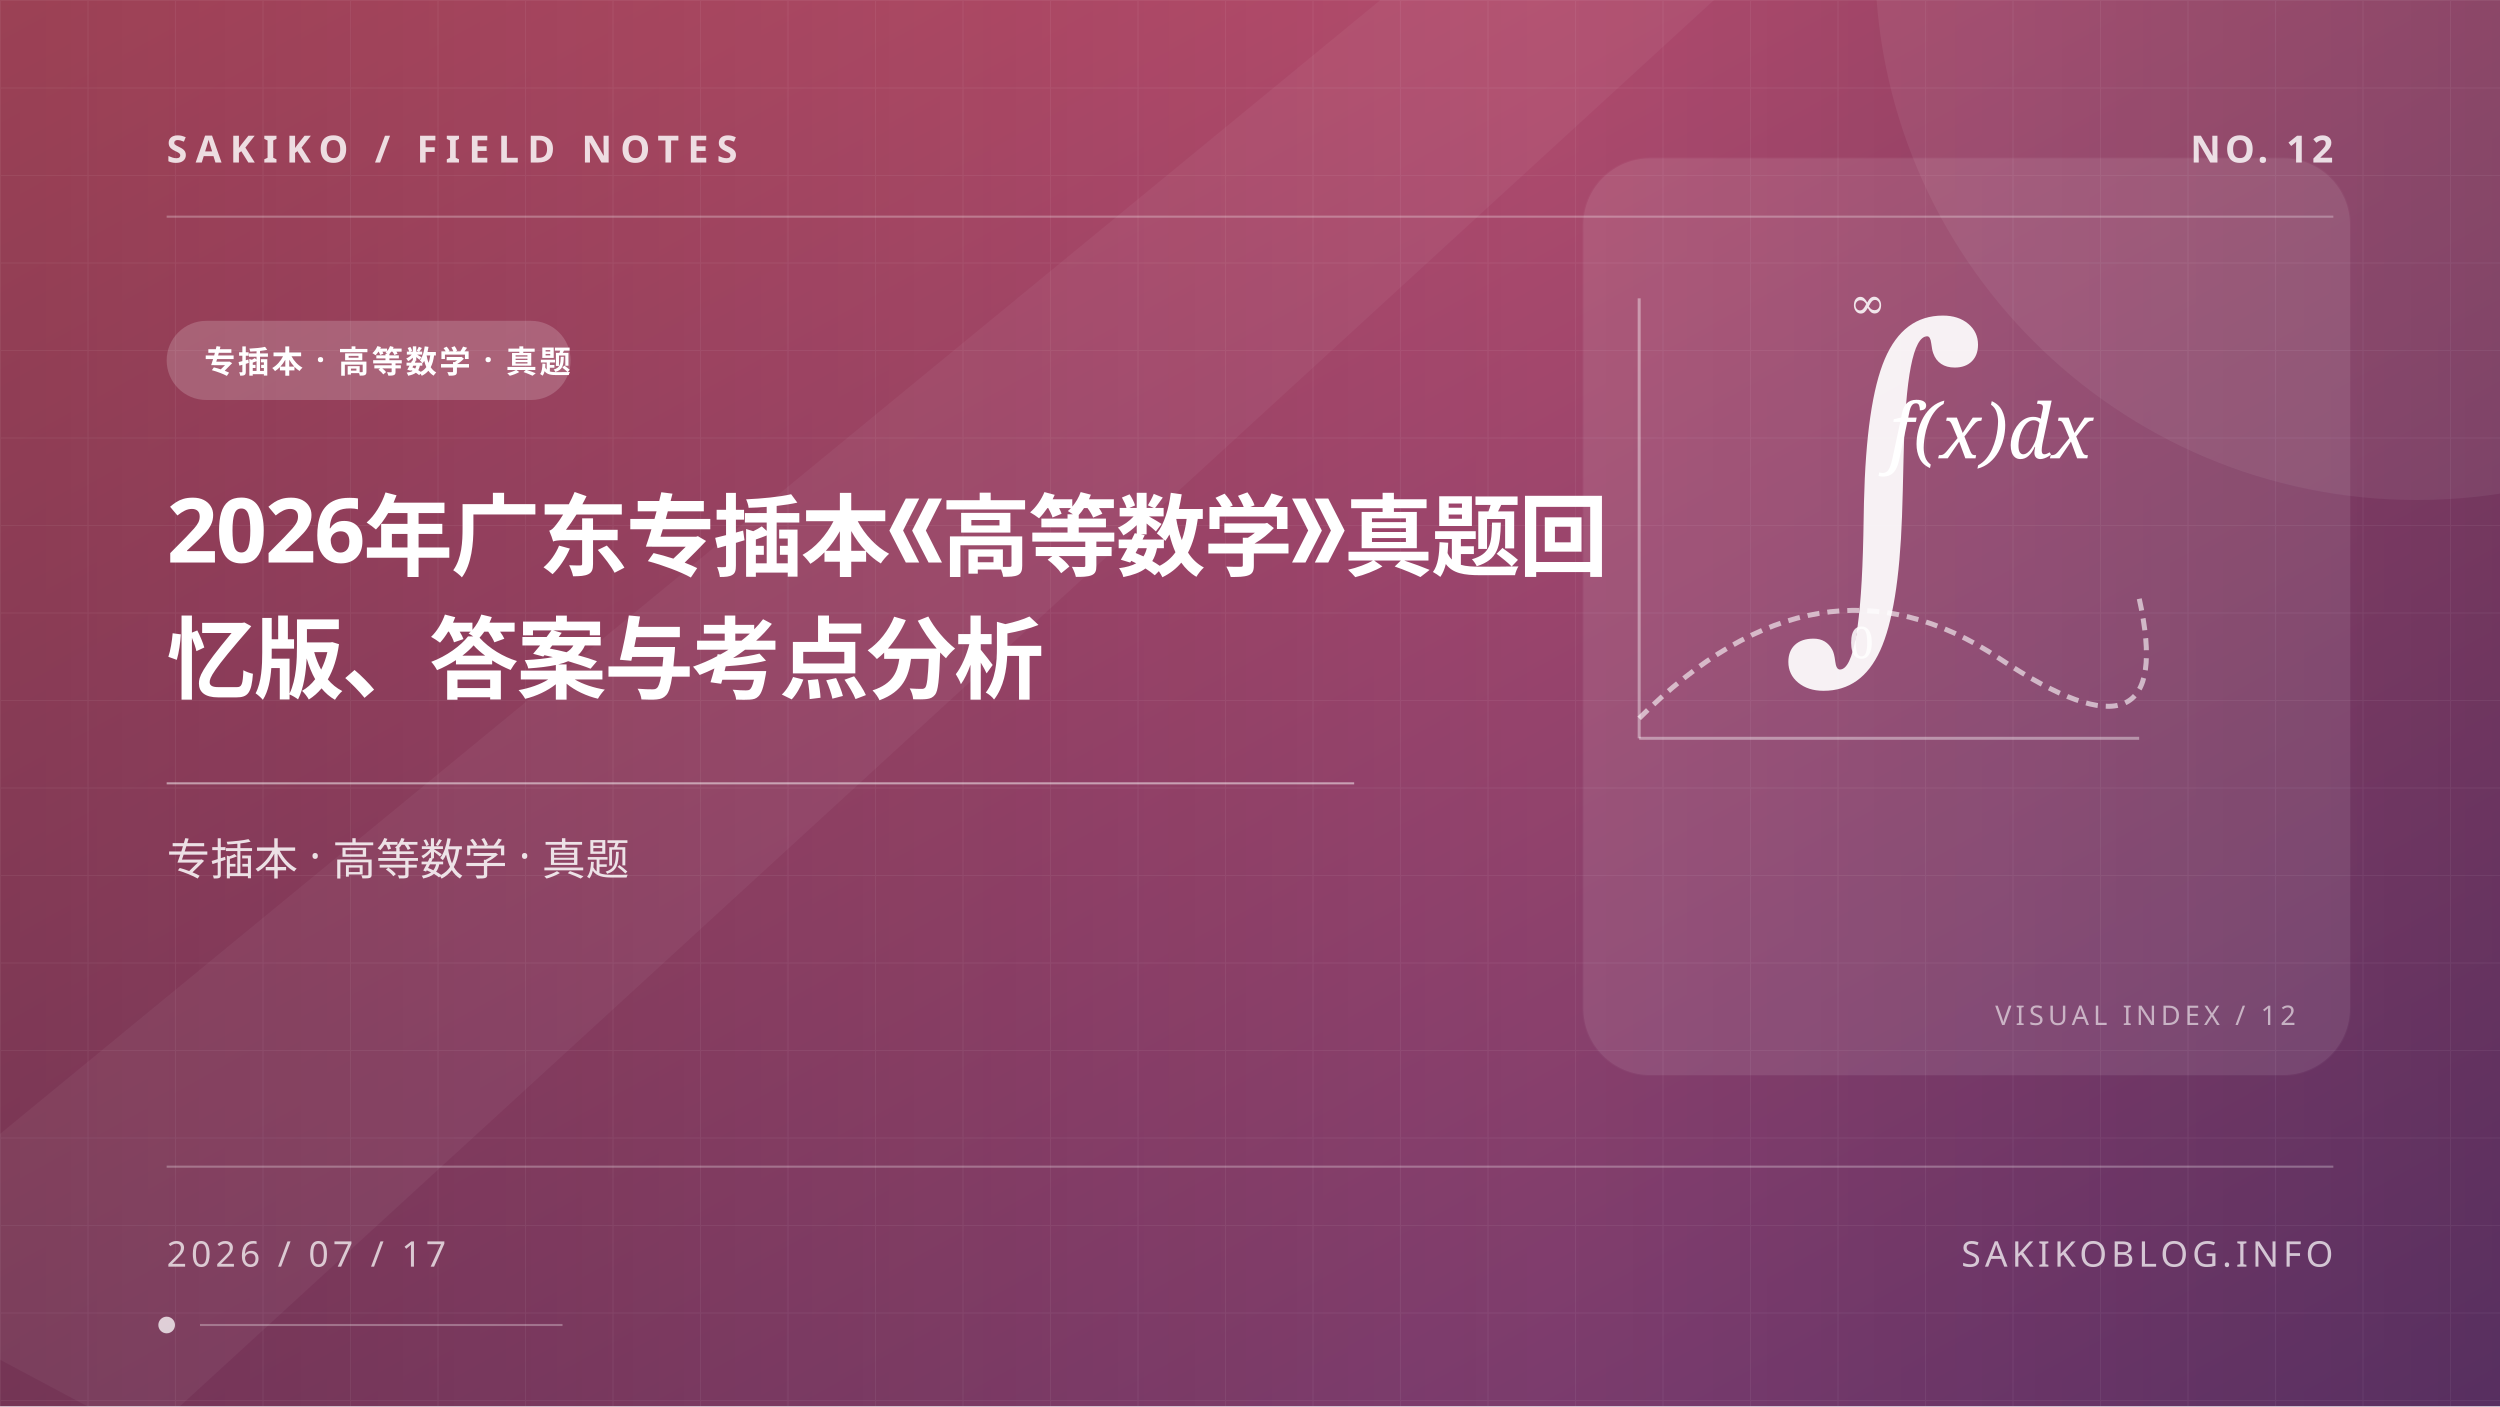
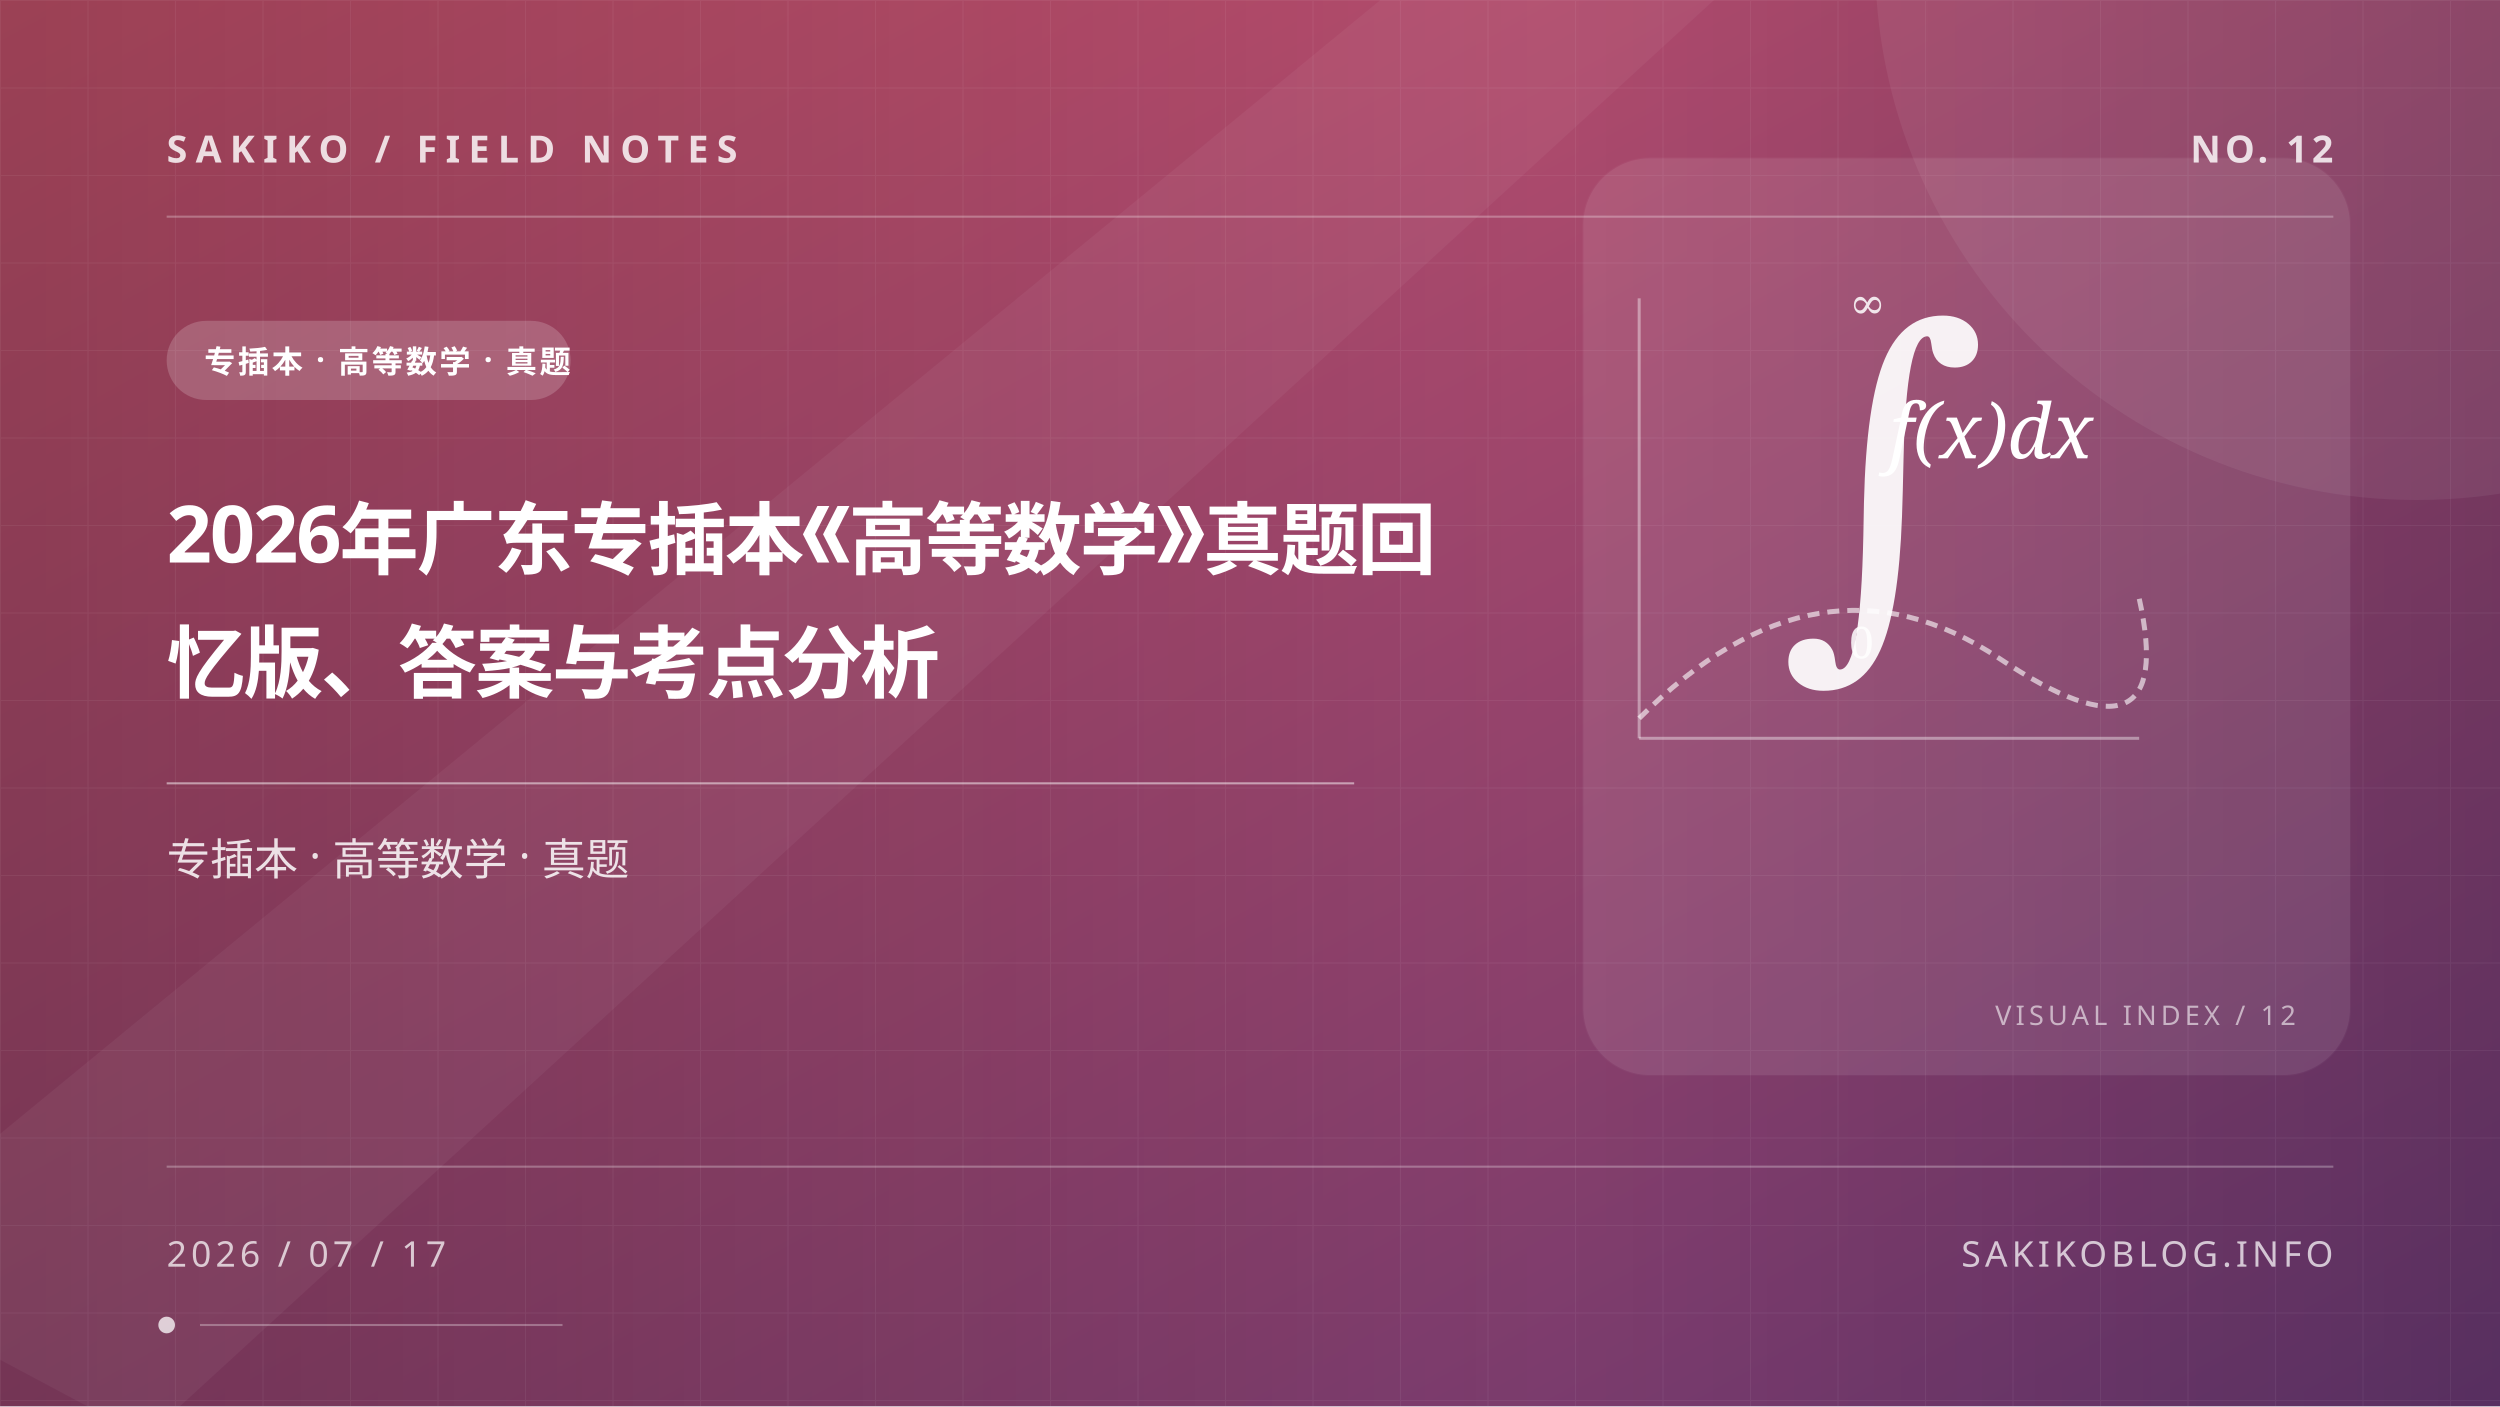
<svg xmlns="http://www.w3.org/2000/svg" viewBox="0 0 1200 675" width="1200" height="675" font-family="'Noto Sans SC','Microsoft YaHei','PingFang SC',sans-serif">
  <defs>
    <linearGradient id="bg" x1="0" y1="0" x2="1" y2="1">
      <stop offset="0" stop-color="#e85d75" />
      <stop offset="1" stop-color="#713b77" />
    </linearGradient>
    <linearGradient id="shade" x1="0" y1="0" x2="1" y2="0">
      <stop offset="0" stop-color="#050816" stop-opacity="0.34" />
      <stop offset="0.62" stop-color="#050816" stop-opacity="0.10" />
      <stop offset="1" stop-color="#050816" stop-opacity="0.24" />
    </linearGradient>
    <pattern id="grid" width="42" height="42" patternUnits="userSpaceOnUse">
      <path d="M 42 0 L 0 0 0 42" fill="none" stroke="#fff" stroke-opacity="0.055" stroke-width="1" />
    </pattern>
    <clipPath id="art-clip">
      <rect x="760" y="76" width="368" height="440" rx="32" />
    </clipPath>
  </defs>
  <rect width="1200" height="675" fill="url(#bg)" />
  <rect width="1200" height="675" fill="url(#shade)" />
  <rect width="1200" height="675" fill="url(#grid)" />
  <path d="M -80 610 L 760 -80 L 910 -80 L 70 690 Z" fill="#fff" opacity="0.045" />
  <circle cx="1160" cy="-20" r="260" fill="#fff" opacity="0.06" />
  <text x="80" y="78" font-size="18" font-weight="700" letter-spacing="4" fill="#fff" opacity="0.82">SAKIKO / FIELD NOTES</text>
  <text x="1120" y="78" font-size="18" font-weight="700" letter-spacing="2" text-anchor="end" fill="#fff" opacity="0.82">NO. 12</text>
  <line x1="80" y1="104" x2="1120" y2="104" stroke="#fff" stroke-opacity="0.28" />
  <g>
    <rect x="80" y="154" width="193.9" height="38" rx="19" fill="#fff" opacity="0.18" />
    <text x="98" y="179" font-size="15" font-weight="700" letter-spacing="1.2" fill="#fff">专插本 · 高等数学 · 真题</text>
  </g>
-   <text font-size="43" font-weight="750" fill="#fff" letter-spacing="-1">
+   <text font-size="38" font-weight="750" fill="#fff" letter-spacing="-1">
    <tspan x="80" y="270">2026年广东专插本《高等数学》真题回</tspan>
    <tspan x="80" y="332">忆版、答案与考点分析</tspan>
  </text>
  <line x1="80" y1="376" x2="650" y2="376" stroke="#fff" stroke-opacity="0.5" />
  <text x="80" y="420" font-size="21" fill="#fff" opacity="0.84">专插本 · 高等数学 · 真题</text>
  <rect x="760" y="76" width="368" height="440" rx="32" fill="#fff" opacity="0.09" stroke="#fff" stroke-opacity="0.28" />
  <g clip-path="url(#art-clip)" transform="translate(-10 28) scale(0.96)">
    <text x="900" y="280" font-size="200" fill="rgba(255,255,255,0.92)" font-family="serif" font-style="italic" font-weight="400">∫</text>
    <text x="935" y="130" font-size="22" fill="rgba(255,255,255,0.85)" font-family="serif">∞</text>
    <text x="935" y="300" font-size="22" fill="rgba(255,255,255,0.85)" font-family="serif">0</text>
    <text x="955" y="200" font-size="38" fill="#fff" font-family="serif" font-style="italic">f(x)dx</text>
    <path d="M 830 330 Q 920 240 1010 300 T 1080 270" fill="none" stroke="rgba(255,255,255,0.6)" stroke-width="2.5" stroke-dasharray="6 4" />
    <line x1="830" y1="340" x2="1080" y2="340" stroke="rgba(255,255,255,0.4)" stroke-width="1.5" />
    <line x1="830" y1="120" x2="830" y2="340" stroke="rgba(255,255,255,0.4)" stroke-width="1.5" />
  </g>
  <text x="1102" y="492" text-anchor="end" font-size="13" letter-spacing="2" fill="#fff" opacity="0.58">VISUAL INDEX / 12</text>
  <line x1="80" y1="560" x2="1120" y2="560" stroke="#fff" stroke-opacity="0.28" />
  <text x="80" y="608" font-size="17" letter-spacing="2" fill="#fff" opacity="0.72">2026 / 07 / 17</text>
  <text x="1120" y="608" text-anchor="end" font-size="17" letter-spacing="2" fill="#fff" opacity="0.72">SAKIKOBLOG.INFO</text>
  <circle cx="80" cy="636" r="4" fill="#fff" opacity="0.75" />
  <line x1="96" y1="636" x2="270" y2="636" stroke="#fff" stroke-opacity="0.3" />
</svg>
